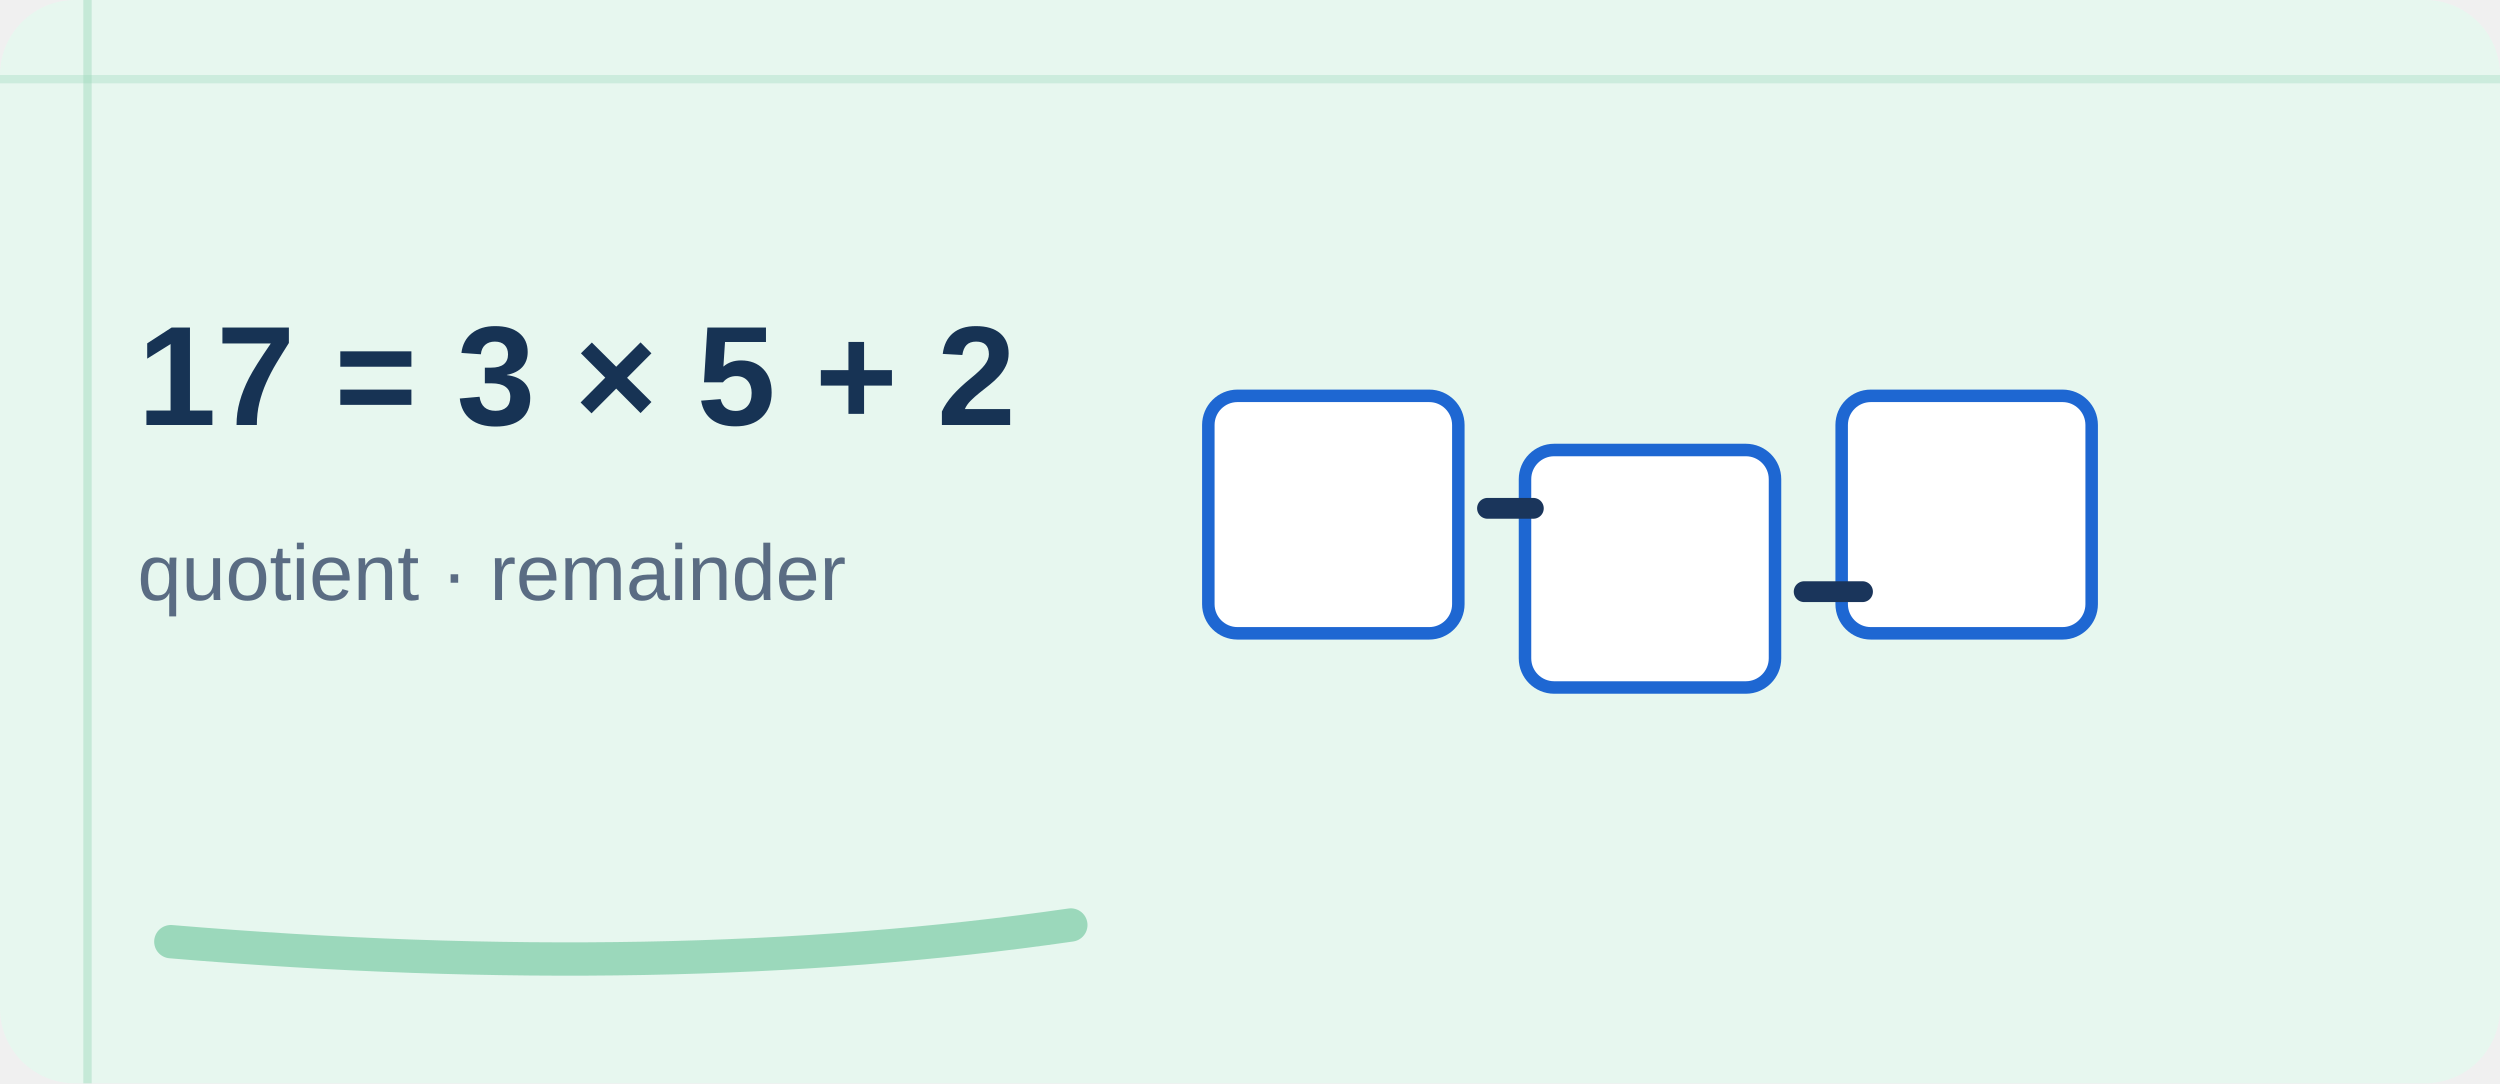
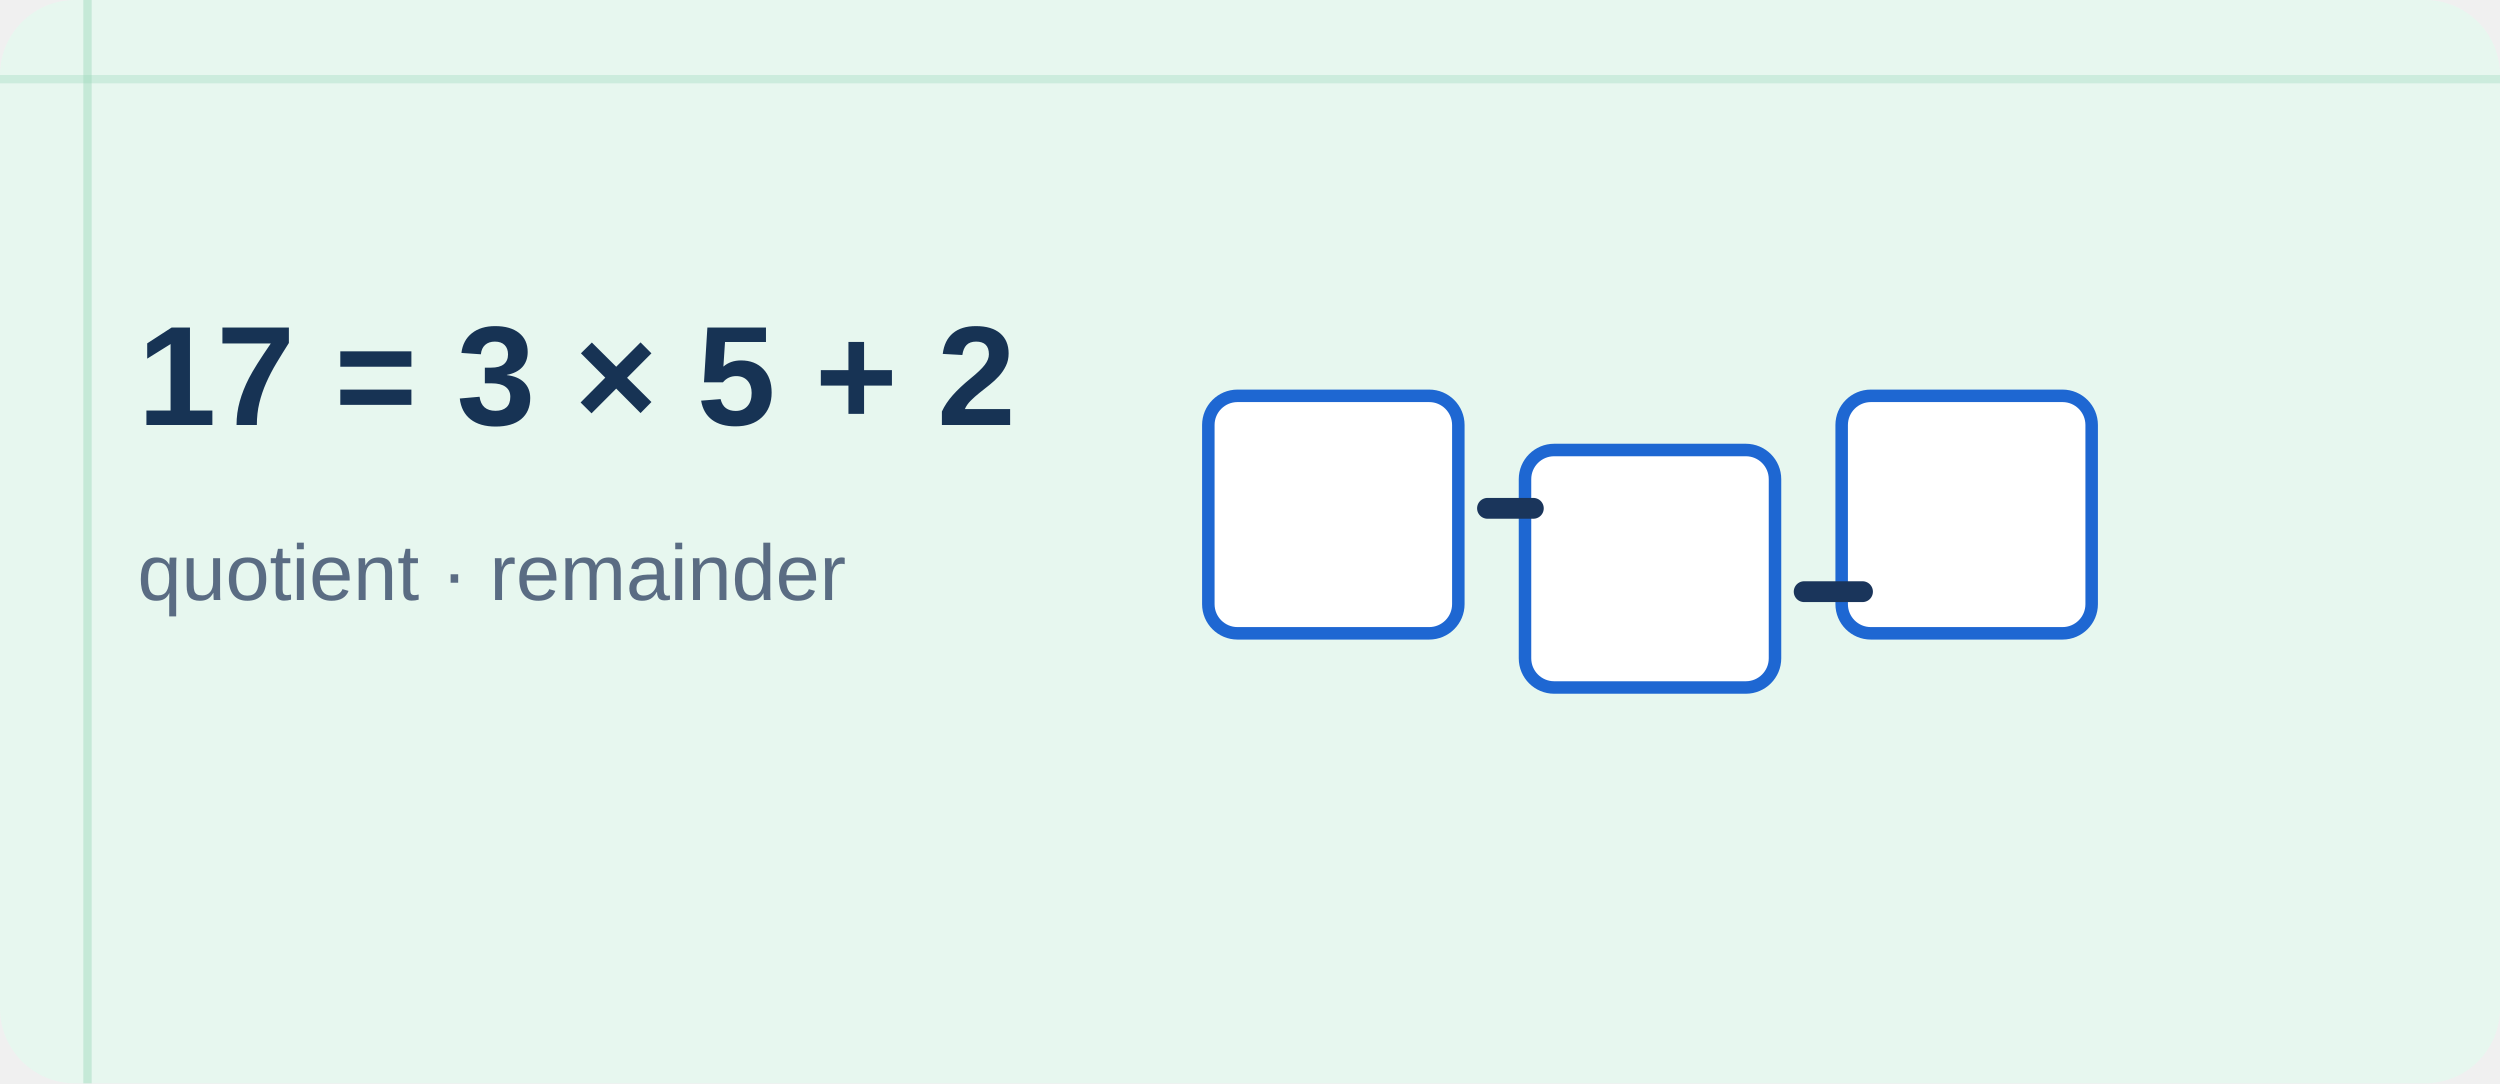
<svg xmlns="http://www.w3.org/2000/svg" viewBox="0 0 600 260" role="img" aria-labelledby="title">
  <rect width="600" height="260" rx="18" fill="#e7f7ef" />
  <path d="M0 19 L600 19" stroke="#9bd8bb" stroke-opacity=".35" stroke-width="2" />
  <path d="M21 0 V260" stroke="#9bd8bb" stroke-opacity=".45" stroke-width="2" />
-   <path d="M41 226 Q160 236 257 222" stroke="#9bd8bb" stroke-width="8" fill="none" stroke-linecap="round" />
  <text x="33" y="102" fill="#173354" font-size="34" font-family="Trebuchet MS,Segoe UI,Arial,sans-serif" font-weight="700">17 = 3 × 5 + 2</text>
  <text x="33" y="144" fill="#5a6c83" font-size="19" font-family="Trebuchet MS,Segoe UI,Arial,sans-serif">quotient  ·  remainder</text>
  <rect x="290" y="95" width="60" height="57" rx="7" fill="#fff" stroke="#1e67d2" stroke-width="3" />
  <rect x="366" y="108" width="60" height="57" rx="7" fill="#fff" stroke="#1e67d2" stroke-width="3" />
  <rect x="442" y="95" width="60" height="57" rx="7" fill="#fff" stroke="#1e67d2" stroke-width="3" />
  <path d="M357 122 H368 M433 142 H447" stroke="#1a355b" stroke-width="5" fill="none" stroke-linecap="round" stroke-linejoin="round" />
</svg>
